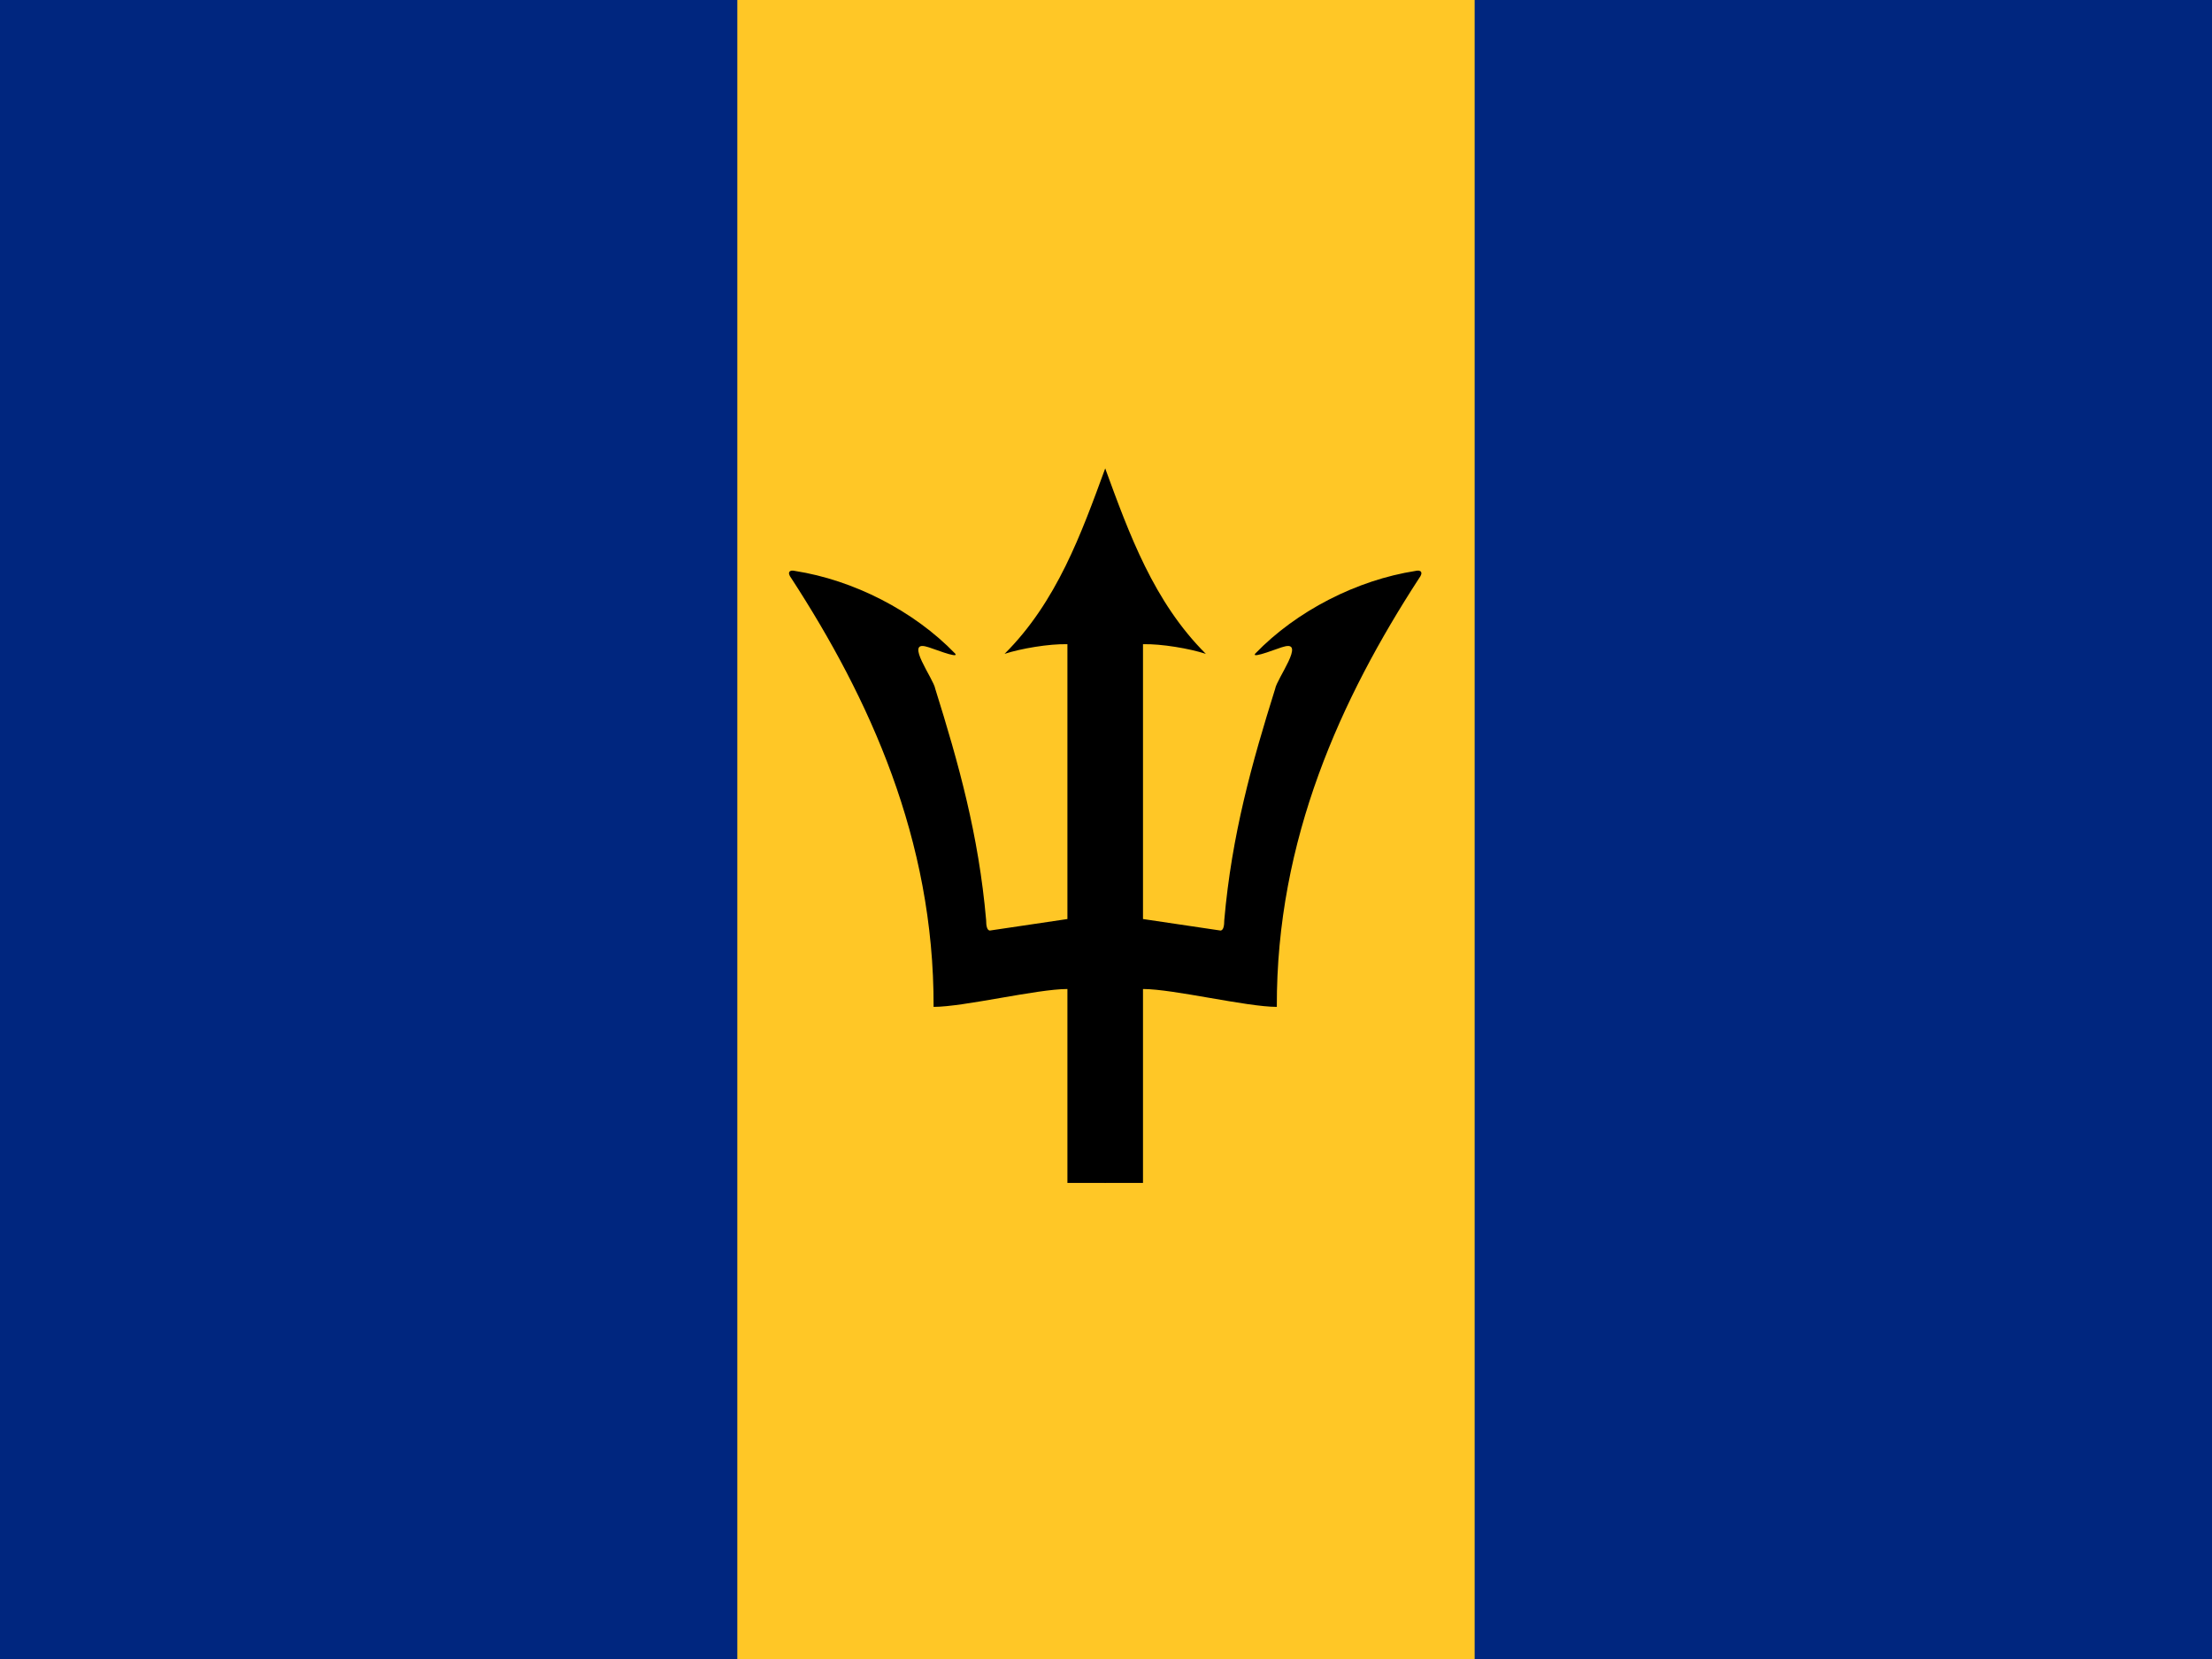
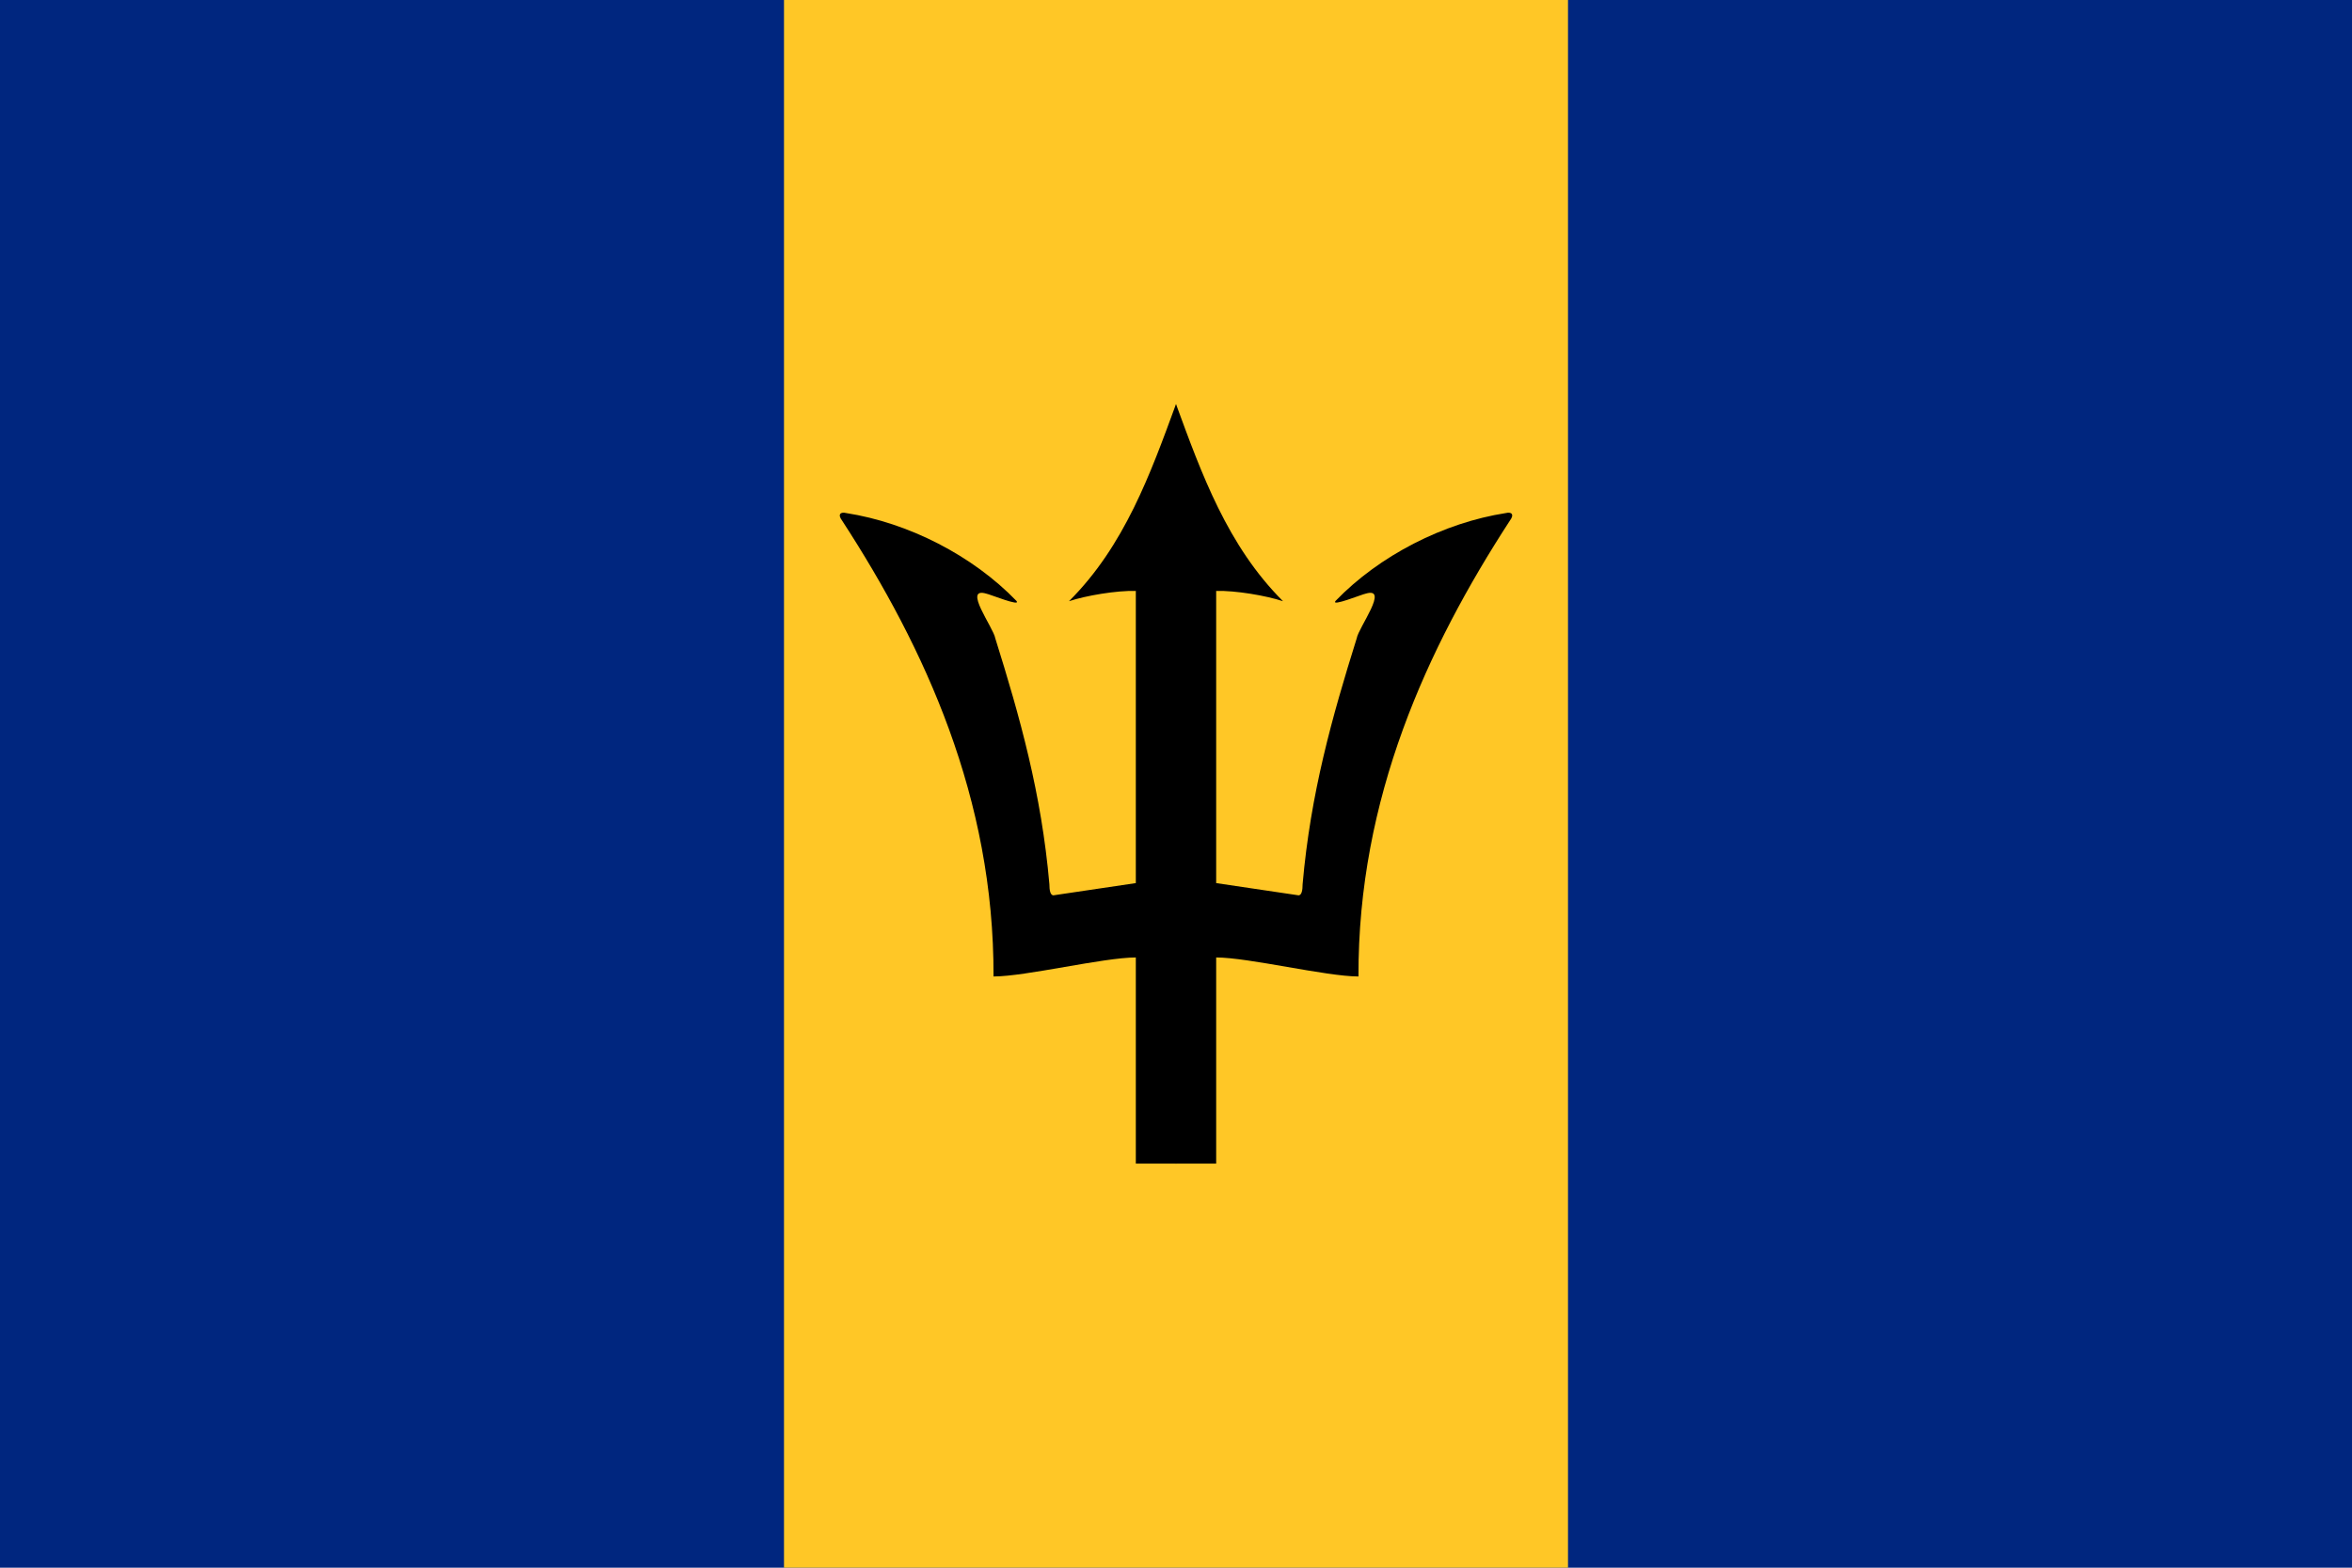
- <svg xmlns="http://www.w3.org/2000/svg" xmlns:xlink="http://www.w3.org/1999/xlink" id="barbados_flag" viewBox="0 0 640 480">
-   <path d="m0 0h640v480h-640z" fill="#00267f" />
-   <path d="m213.33 0h213.33v480h-213.33z" fill="#ffc726" />
-   <path id="a" d="m319.77 135.53c-6.933 18.907-14 38.587-29.12 53.654 4.694-1.546 12.907-2.933 18.187-2.8v79.52l-22.453 3.334c-0.8-0.08-1.067-1.333-1.067-3.04-2.16-24.693-8-45.44-14.72-66.907-0.48-2.933-8.987-14.133-2.427-12.16 0.8 0.107 9.574 3.68 8.187 1.974-11.947-12.373-29.413-21.28-46.373-23.92-1.494-0.373-2.374 0.374-1.04 2.107 22.506 34.64 41.333 75.52 41.173 124.03 8.747 0 29.947-5.173 38.72-5.173v56.107h11.067l2.533-156.69z" />
-   <use width="100%" xlink:href="#a" transform="matrix(-1 0 0 1 639.54 0)" height="100%" />
+ <svg xmlns="http://www.w3.org/2000/svg" xmlns:xlink="http://www.w3.org/1999/xlink" id="barbados_flag" viewBox="0 0 24000 16000">
+   <rect width="24000" fill="#00267f" height="16000" />
+   <rect width="8e3" fill="#ffc726" x="8e3" height="16000" />
+   <path id="h" d="m12000 4124c-260 709-525 1447-1092 2012 176-58 484-110 682-105v2982l-842 125c-30-3-40-50-40-114-81-926-300-1704-552-2509-18-110-337-530-91-456 30 4 359 138 307 74-448-464-1103-798-1739-897-56-14-89 14-39 79 844 1299 1550 2832 1544 4651 328 0 1123-194 1452-194v2104h415l95-5876z" />
+   <use xlink:href="#h" transform="translate(24000) scale(-1 1)" />
</svg>
